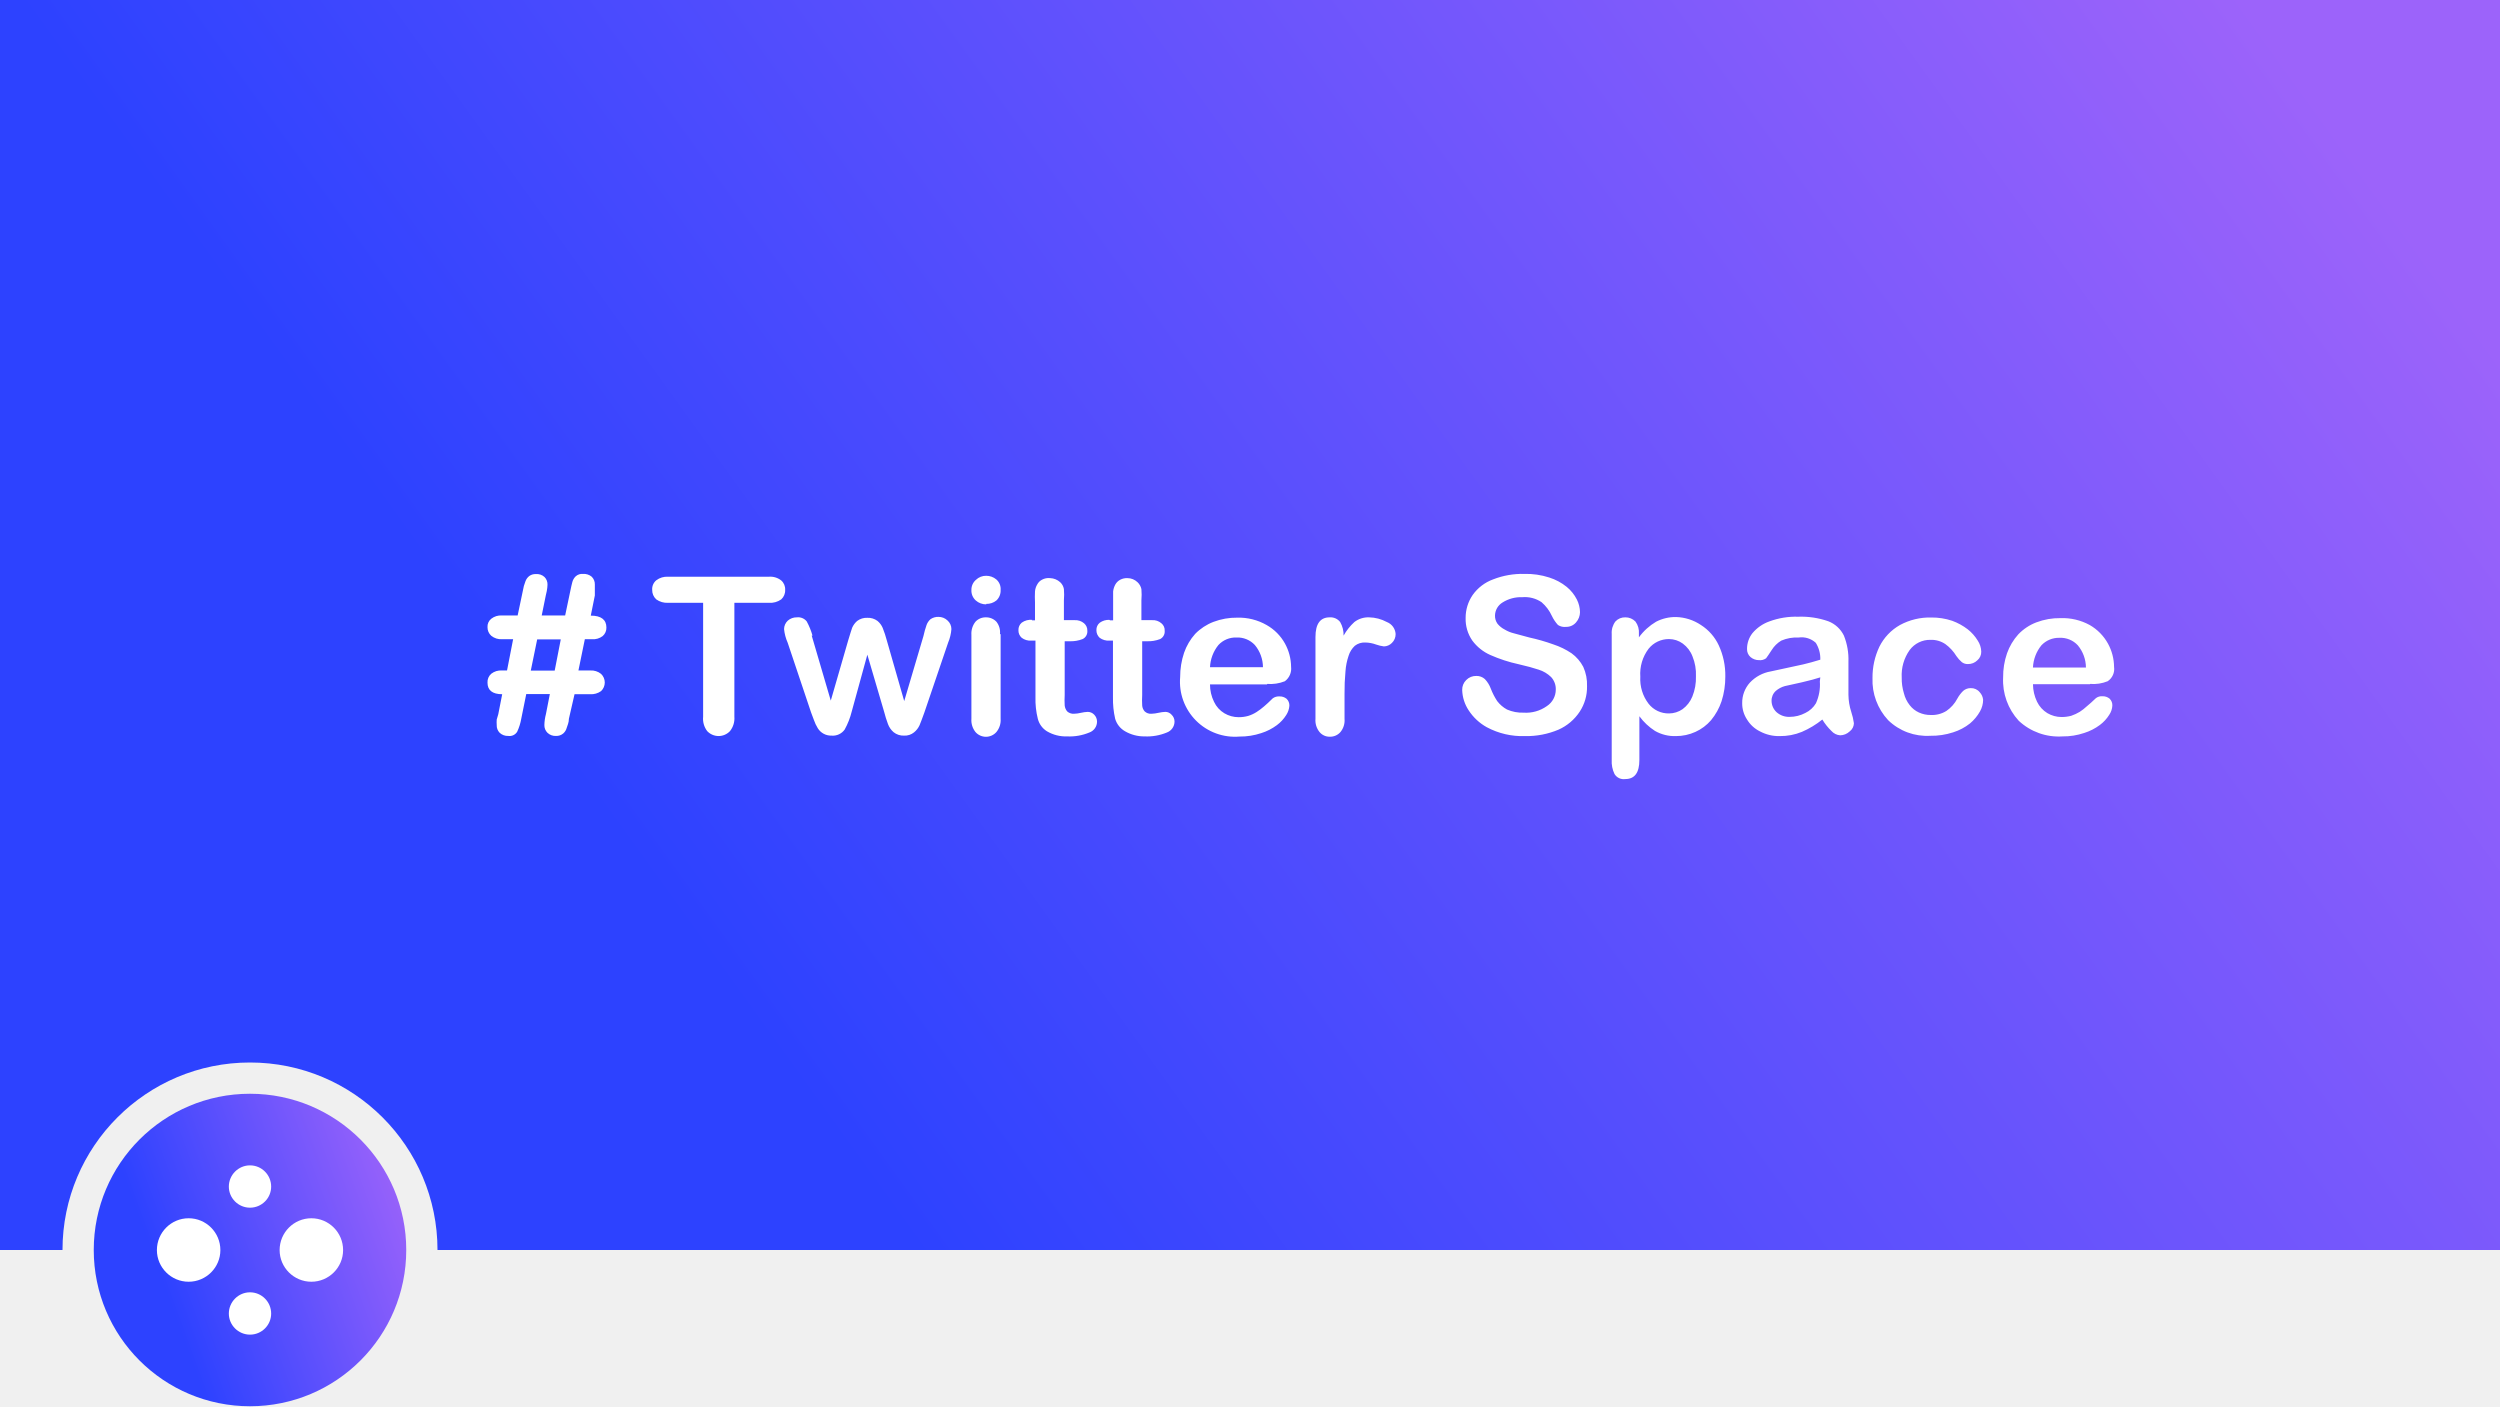
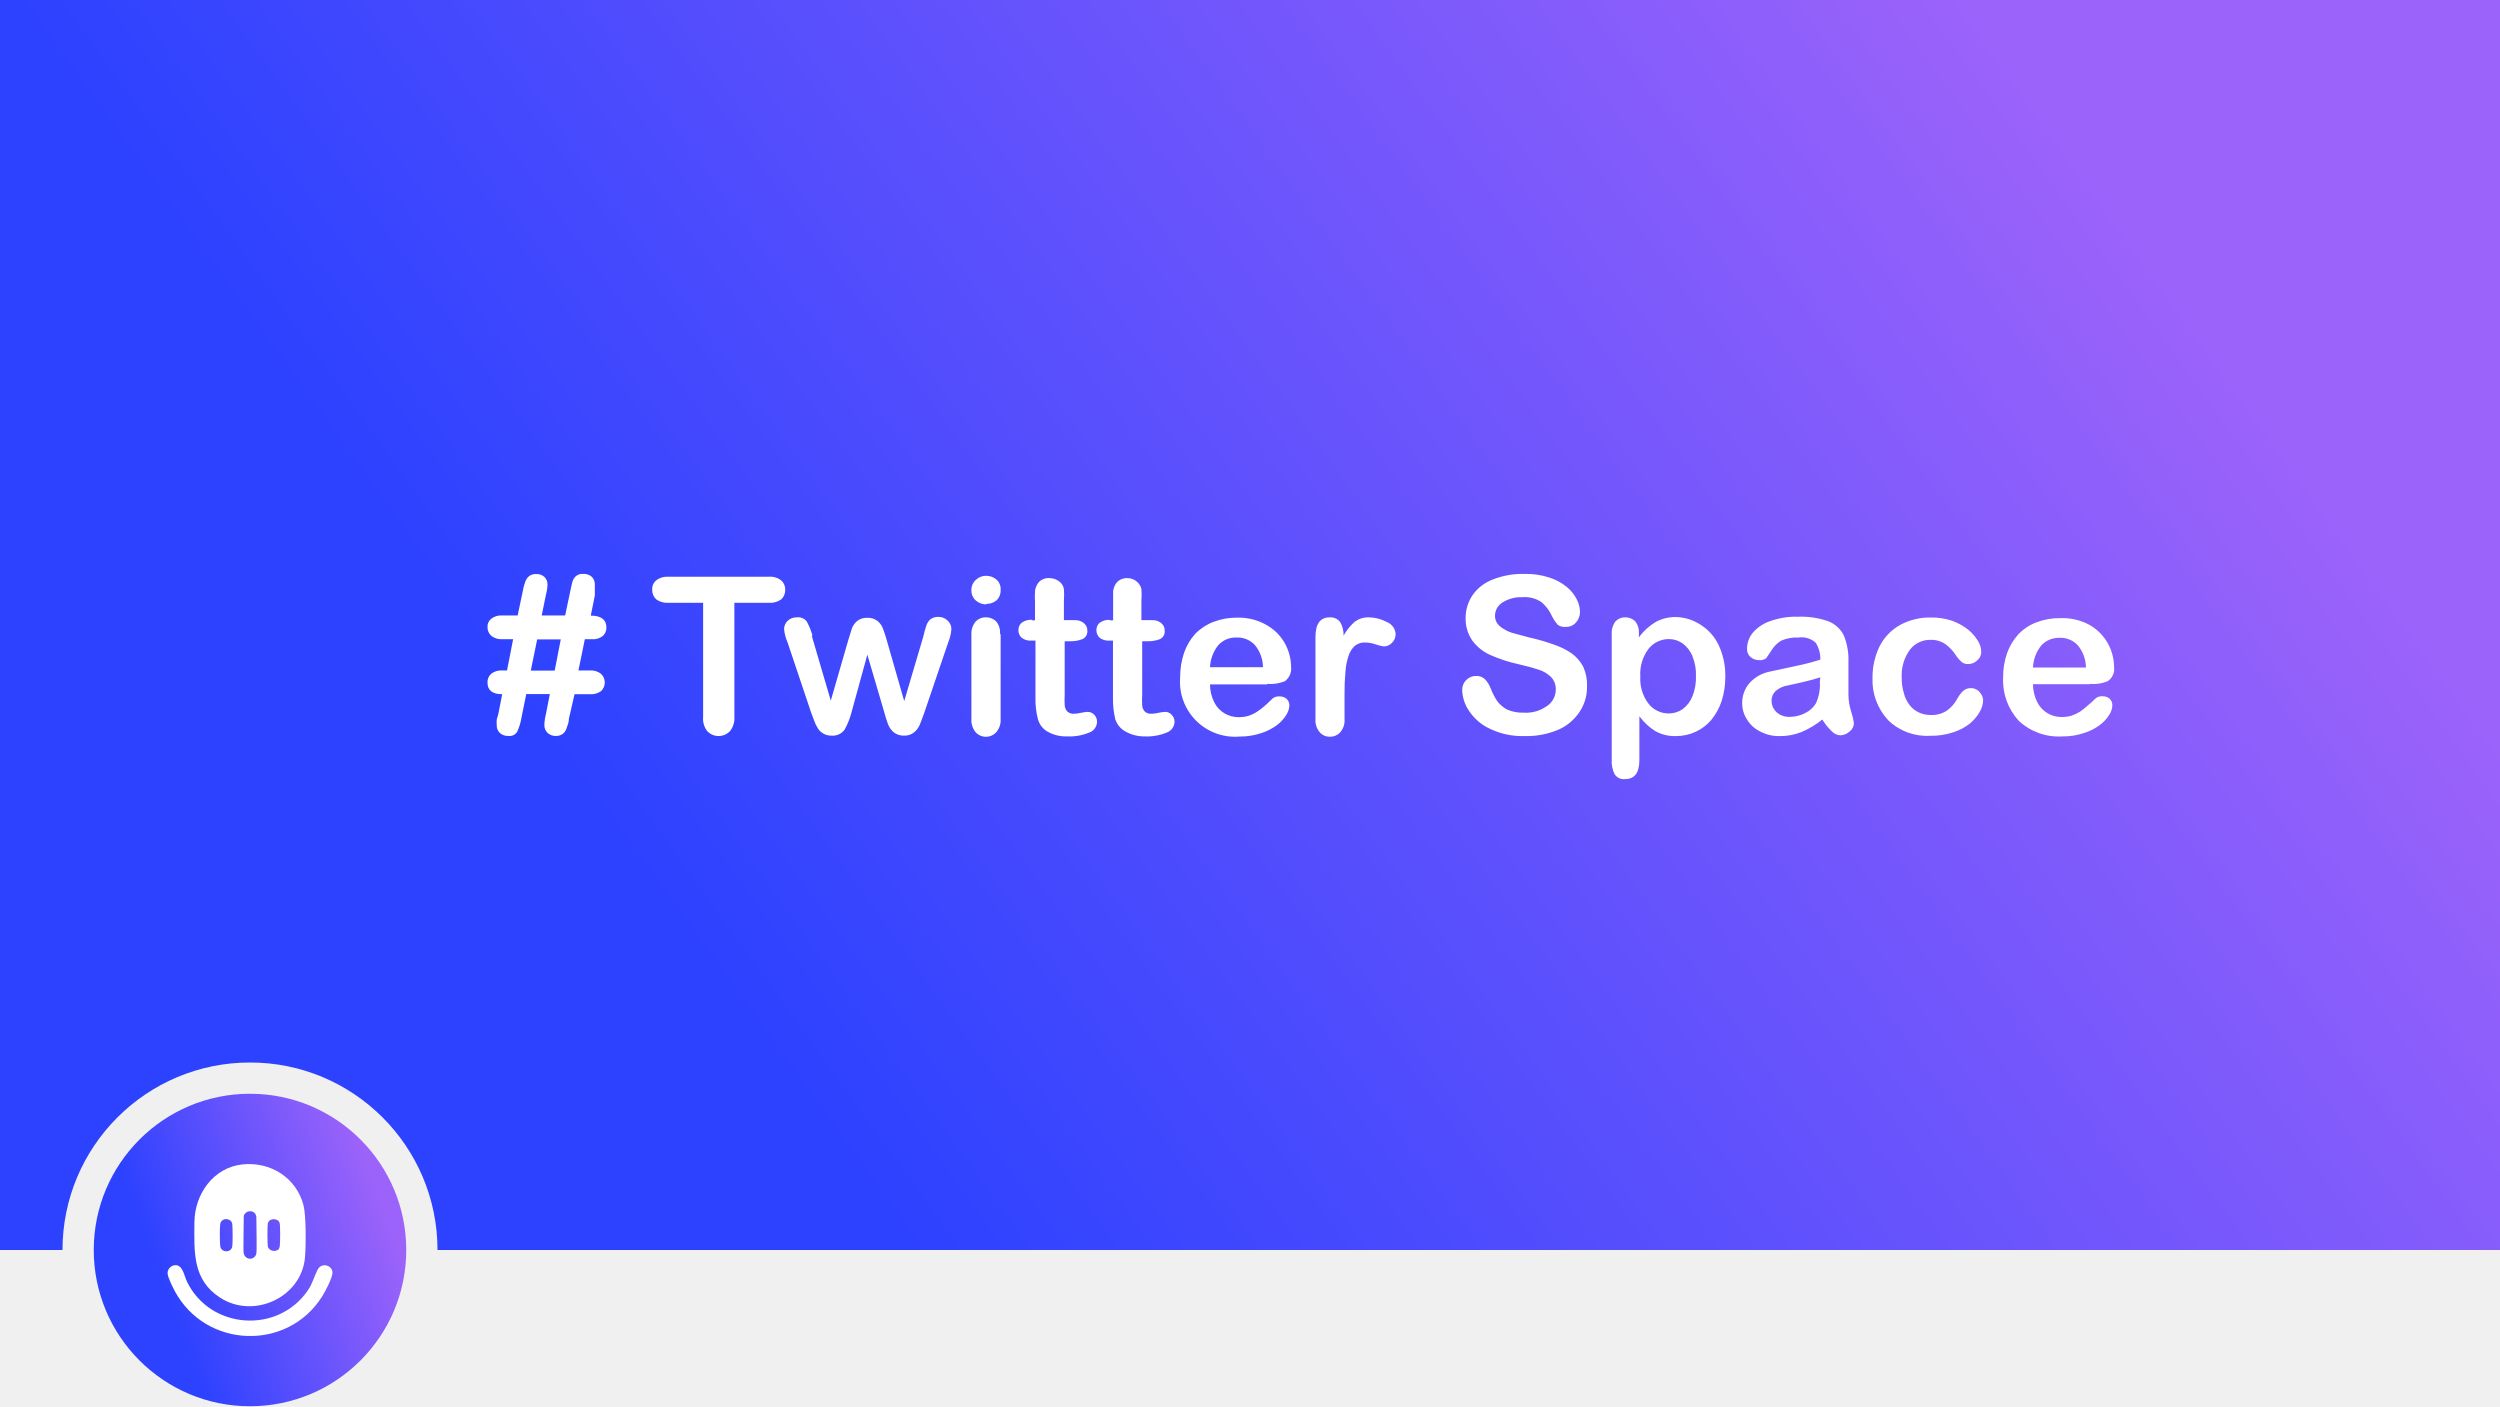
<svg xmlns="http://www.w3.org/2000/svg" viewBox="0 0 16 9">
  <defs>
    <linearGradient id="gradient" gradientTransform="rotate(-20)">
-       <stop offset="-15.05%" stop-color="rgb(45, 66, 255)" />
-       <stop offset="84.96%" stop-color="rgb(156, 99, 250)" />
+       <stop offset="0%" stop-color="rgb(45, 66, 255)" />
+       <stop offset="74.96%" stop-color="rgb(156, 99, 250)" />
    </linearGradient>
  </defs>
  <path fill="url(#gradient)" d="M0,0V8H.4A1.2,1.2,0,0,1,2.8,8H16V0Z" />
  <circle r="1" cx="1.6" cy="8" fill="url(#gradient)" />
  <path fill="white" d="M3.189,4.571l.025-.128c-.063,0-.094-.026-.094-.074a.07.07,0,0,1,.024-.057.1.1,0,0,1,.069-.021h.032l.039-.2H3.213a.1.1,0,0,1-.069-.022.072.072,0,0,1-.024-.055.064.064,0,0,1,.024-.054.1.1,0,0,1,.069-.021h.1l.033-.157a.282.282,0,0,1,.017-.062.074.074,0,0,1,.025-.034.068.068,0,0,1,.042-.012.072.072,0,0,1,.055.019.066.066,0,0,1,.019.05s0,.027-.011.068l-.026.128h.15l.033-.157c.005-.024.009-.043.013-.057a.078.078,0,0,1,.022-.037.062.062,0,0,1,.047-.015.078.078,0,0,1,.055.018.067.067,0,0,1,.02.05.246.246,0,0,1,0,.028l0,.027,0,.015-.026.129c.066,0,.1.026.1.076a.069.069,0,0,1-.024.055.1.1,0,0,1-.069.02H3.743l-.041.2h.076a.1.1,0,0,1,.069.022.076.076,0,0,1,0,.11.108.108,0,0,1-.07.02h-.1L3.641,4.6c0,.025-.01.044-.014.058a.072.072,0,0,1-.022.036.067.067,0,0,1-.047.016.073.073,0,0,1-.054-.02.067.067,0,0,1-.02-.05.3.3,0,0,1,.01-.07l.025-.128H3.368L3.336,4.6a.326.326,0,0,1-.026.083.057.057,0,0,1-.057.027.076.076,0,0,1-.055-.02.066.066,0,0,1-.019-.05.236.236,0,0,1,0-.035Zm.4-.479H3.438l-.041.2H3.55Zm1.332-.234H4.7v.729a.131.131,0,0,1-.028.092.1.1,0,0,1-.146,0A.13.13,0,0,1,4.5,4.587V3.858H4.276A.118.118,0,0,1,4.2,3.836a.08.08,0,0,1-.026-.061A.073.073,0,0,1,4.2,3.714a.113.113,0,0,1,.076-.023h.645A.113.113,0,0,1,5,3.715a.074.074,0,0,1,.025.06A.077.077,0,0,1,5,3.836.121.121,0,0,1,4.921,3.858Zm.274.21.122.416L5.428,4.1c.012-.041.021-.068.026-.083a.123.123,0,0,1,.032-.043.1.1,0,0,1,.065-.02.1.1,0,0,1,.065.02.118.118,0,0,1,.033.044.7.7,0,0,1,.027.082l.111.387.123-.416A.611.611,0,0,1,5.93,4a.09.09,0,0,1,.025-.037.084.084,0,0,1,.051-.015.082.082,0,0,1,.058.023.073.073,0,0,1,.025.055.278.278,0,0,1-.021.087l-.152.447c-.014.038-.024.066-.031.082a.125.125,0,0,1-.035.045.093.093,0,0,1-.064.021.1.1,0,0,1-.067-.022.125.125,0,0,1-.036-.052.791.791,0,0,1-.025-.08l-.107-.364-.1.364a.473.473,0,0,1-.045.115.093.093,0,0,1-.084.039.1.1,0,0,1-.088-.047.262.262,0,0,1-.025-.053l-.018-.048-.15-.447a.283.283,0,0,1-.023-.087.075.075,0,0,1,.024-.054A.085.085,0,0,1,5.1,3.951a.07.07,0,0,1,.063.026A.443.443,0,0,1,5.2,4.068Zm1.117-.2a.1.1,0,0,1-.067-.025.084.084,0,0,1-.028-.067.083.083,0,0,1,.029-.065.092.092,0,0,1,.066-.026.1.1,0,0,1,.064.023.081.081,0,0,1,.028.068.086.086,0,0,1-.027.067A.1.1,0,0,1,6.312,3.865Zm.092.192V4.6a.119.119,0,0,1-.027.085.089.089,0,0,1-.134,0A.122.122,0,0,1,6.217,4.6V4.063a.122.122,0,0,1,.026-.084.088.088,0,0,1,.067-.028.09.09,0,0,1,.067.028A.109.109,0,0,1,6.4,4.057Zm.2-.09h.02V3.855a.641.641,0,0,1,0-.07.1.1,0,0,1,.014-.044.071.071,0,0,1,.031-.031A.088.088,0,0,1,6.721,3.7a.1.1,0,0,1,.064.026.077.077,0,0,1,.024.044.43.43,0,0,1,0,.072v.127h.069a.085.085,0,0,1,.06.02.06.06,0,0,1,.021.048.054.054,0,0,1-.03.053.208.208,0,0,1-.085.014H6.814v.344a.582.582,0,0,0,0,.067.07.07,0,0,0,.016.038.059.059,0,0,0,.044.015.215.215,0,0,0,.044-.006.234.234,0,0,1,.044-.006.057.057,0,0,1,.041.018.063.063,0,0,1,.018.045.074.074,0,0,1-.049.069.331.331,0,0,1-.142.025A.238.238,0,0,1,6.7,4.68.132.132,0,0,1,6.642,4.6a.512.512,0,0,1-.015-.138V4.1H6.6a.091.091,0,0,1-.061-.018.062.062,0,0,1-.021-.049.06.06,0,0,1,.021-.048A.1.1,0,0,1,6.607,3.967Zm.5,0h.02V3.855c0-.029,0-.053,0-.07a.12.12,0,0,1,.014-.044A.077.077,0,0,1,7.17,3.71.09.09,0,0,1,7.216,3.7a.093.093,0,0,1,.064.026.085.085,0,0,1,.025.044.43.43,0,0,1,0,.072v.127h.068a.082.082,0,0,1,.06.02.057.057,0,0,1,.021.048.054.054,0,0,1-.029.053.211.211,0,0,1-.085.014H7.31v.344a.582.582,0,0,0,0,.067.063.063,0,0,0,.016.038.057.057,0,0,0,.044.015.224.224,0,0,0,.044-.006.234.234,0,0,1,.044-.006.053.053,0,0,1,.04.018.06.06,0,0,1,.019.045.075.075,0,0,1-.049.069.331.331,0,0,1-.142.025A.244.244,0,0,1,7.2,4.68.136.136,0,0,1,7.137,4.6a.563.563,0,0,1-.014-.138V4.1H7.1a.094.094,0,0,1-.062-.018.065.065,0,0,1-.021-.049.058.058,0,0,1,.022-.048A.1.1,0,0,1,7.1,3.967Zm1.006.41H7.744a.25.25,0,0,0,.026.112.168.168,0,0,0,.066.073.178.178,0,0,0,.091.025.225.225,0,0,0,.061-.008.22.22,0,0,0,.054-.025.429.429,0,0,0,.048-.036c.014-.012.034-.03.056-.052a.066.066,0,0,1,.042-.012.069.069,0,0,1,.046.015.058.058,0,0,1,.018.045.125.125,0,0,1-.02.059.239.239,0,0,1-.06.065.335.335,0,0,1-.1.051.427.427,0,0,1-.139.022.352.352,0,0,1-.38-.381.484.484,0,0,1,.025-.155.358.358,0,0,1,.071-.121.327.327,0,0,1,.117-.077.417.417,0,0,1,.153-.027A.358.358,0,0,1,8.106,4a.306.306,0,0,1,.118.119.316.316,0,0,1,.039.149.1.1,0,0,1-.04.092A.252.252,0,0,1,8.109,4.377ZM7.744,4.27h.339a.225.225,0,0,0-.052-.142.152.152,0,0,0-.118-.048.15.15,0,0,0-.115.048A.243.243,0,0,0,7.744,4.27Zm.861.171V4.6a.117.117,0,0,1-.026.085.087.087,0,0,1-.068.03.083.083,0,0,1-.066-.03A.119.119,0,0,1,8.419,4.6V4.077c0-.084.03-.126.091-.126a.078.078,0,0,1,.067.03.165.165,0,0,1,.022.087.347.347,0,0,1,.069-.087.145.145,0,0,1,.094-.03.249.249,0,0,1,.114.03.088.088,0,0,1,.056.077.077.077,0,0,1-.024.057.073.073,0,0,1-.051.022.241.241,0,0,1-.05-.012.213.213,0,0,0-.069-.013.1.1,0,0,0-.067.021.146.146,0,0,0-.04.064.392.392,0,0,0-.02.1A1.4,1.4,0,0,0,8.605,4.441Zm1.552-.049a.286.286,0,0,1-.047.163.316.316,0,0,1-.136.115.524.524,0,0,1-.214.041.483.483,0,0,1-.245-.057A.328.328,0,0,1,9.4,4.547a.249.249,0,0,1-.042-.131.086.086,0,0,1,.026-.064.087.087,0,0,1,.065-.026.078.078,0,0,1,.054.02.177.177,0,0,1,.038.061.424.424,0,0,0,.041.08.2.2,0,0,0,.063.054.244.244,0,0,0,.106.02A.23.23,0,0,0,9.9,4.519a.126.126,0,0,0,.057-.105.113.113,0,0,0-.03-.081.2.2,0,0,0-.079-.047c-.033-.011-.076-.023-.129-.035a.938.938,0,0,1-.181-.059A.289.289,0,0,1,9.423,4.1a.242.242,0,0,1-.043-.145.258.258,0,0,1,.045-.147.276.276,0,0,1,.131-.1.513.513,0,0,1,.2-.035.476.476,0,0,1,.159.023.341.341,0,0,1,.112.06.252.252,0,0,1,.065.081.186.186,0,0,1,.02.081.1.1,0,0,1-.025.065.081.081,0,0,1-.064.029A.077.077,0,0,1,9.971,4a.239.239,0,0,1-.039-.058.257.257,0,0,0-.066-.088.191.191,0,0,0-.123-.032.22.22,0,0,0-.127.034.1.1,0,0,0-.048.083.086.086,0,0,0,.016.053.144.144,0,0,0,.046.037.209.209,0,0,0,.058.024l.1.027a1.226,1.226,0,0,1,.153.044.472.472,0,0,1,.117.057.251.251,0,0,1,.075.087A.275.275,0,0,1,10.157,4.392Zm.332-.336v.023a.37.37,0,0,1,.11-.1.269.269,0,0,1,.128-.03A.3.3,0,0,1,10.886,4a.309.309,0,0,1,.114.13.457.457,0,0,1,.042.2.508.508,0,0,1-.024.158.38.38,0,0,1-.067.121.289.289,0,0,1-.1.075.3.3,0,0,1-.125.027.254.254,0,0,1-.134-.033.376.376,0,0,1-.1-.094v.28c0,.081-.03.122-.09.122a.069.069,0,0,1-.069-.032.183.183,0,0,1-.018-.091V4.057a.118.118,0,0,1,.024-.08.083.083,0,0,1,.063-.026.088.088,0,0,1,.065.027A.116.116,0,0,1,10.489,4.056Zm.365.272a.3.3,0,0,0-.022-.127.181.181,0,0,0-.062-.082.15.15,0,0,0-.088-.029.166.166,0,0,0-.131.062.266.266,0,0,0-.053.179.259.259,0,0,0,.053.173.162.162,0,0,0,.131.062.153.153,0,0,0,.086-.027.188.188,0,0,0,.063-.081A.318.318,0,0,0,10.854,4.328Zm.809.277a.563.563,0,0,1-.131.079.363.363,0,0,1-.142.027.255.255,0,0,1-.126-.03.2.2,0,0,1-.083-.076A.187.187,0,0,1,11.15,4.5a.192.192,0,0,1,.049-.131.239.239,0,0,1,.134-.072l.088-.019.12-.026c.034-.008.07-.018.109-.03a.191.191,0,0,0-.029-.108.134.134,0,0,0-.109-.034A.252.252,0,0,0,11.4,4.1a.183.183,0,0,0-.061.06c-.017.026-.029.044-.036.053a.065.065,0,0,1-.045.012.083.083,0,0,1-.055-.02.066.066,0,0,1-.022-.052.163.163,0,0,1,.034-.1.251.251,0,0,1,.109-.076.488.488,0,0,1,.184-.03.526.526,0,0,1,.193.029.185.185,0,0,1,.1.092.41.41,0,0,1,.029.167c0,.044,0,.081,0,.111s0,.065,0,.1a.366.366,0,0,0,.018.11.392.392,0,0,1,.017.073.067.067,0,0,1-.027.052.09.09,0,0,1-.061.025.082.082,0,0,1-.056-.028A.358.358,0,0,1,11.663,4.605Zm-.013-.27c-.027.009-.067.02-.119.032l-.108.024a.149.149,0,0,0-.058.031.083.083,0,0,0-.027.064.1.1,0,0,0,.032.072.12.12,0,0,0,.084.03.215.215,0,0,0,.1-.025.159.159,0,0,0,.068-.062.288.288,0,0,0,.025-.14Zm1.042.144a.153.153,0,0,1-.02.074.279.279,0,0,1-.064.077.334.334,0,0,1-.108.057.443.443,0,0,1-.146.022.356.356,0,0,1-.27-.1.375.375,0,0,1-.1-.27.457.457,0,0,1,.044-.2A.326.326,0,0,1,12.16,4a.4.4,0,0,1,.2-.048.409.409,0,0,1,.134.021.373.373,0,0,1,.1.055.273.273,0,0,1,.063.071.134.134,0,0,1,.023.071.07.07,0,0,1-.025.056.083.083,0,0,1-.06.024.061.061,0,0,1-.039-.012.2.2,0,0,1-.035-.039.268.268,0,0,0-.071-.077.159.159,0,0,0-.095-.027.162.162,0,0,0-.133.065.278.278,0,0,0-.051.177.322.322,0,0,0,.014.1.2.2,0,0,0,.037.076.158.158,0,0,0,.059.047.179.179,0,0,0,.076.016.175.175,0,0,0,.1-.026.219.219,0,0,0,.07-.079.208.208,0,0,1,.037-.049.072.072,0,0,1,.049-.018.07.07,0,0,1,.057.026A.082.082,0,0,1,12.692,4.479Zm.684-.1h-.365a.264.264,0,0,0,.026.112.174.174,0,0,0,.066.073.18.18,0,0,0,.091.025.239.239,0,0,0,.062-.008.287.287,0,0,0,.054-.025.333.333,0,0,0,.046-.036c.015-.012.035-.03.058-.052a.061.061,0,0,1,.041-.012.069.069,0,0,1,.046.015.058.058,0,0,1,.018.045.115.115,0,0,1-.02.059.239.239,0,0,1-.06.065.335.335,0,0,1-.1.051.422.422,0,0,1-.139.022.374.374,0,0,1-.28-.1.381.381,0,0,1-.1-.277.458.458,0,0,1,.025-.155.36.36,0,0,1,.072-.121.315.315,0,0,1,.116-.077.418.418,0,0,1,.154-.027A.363.363,0,0,1,13.374,4a.31.31,0,0,1,.117.119.316.316,0,0,1,.039.149.094.094,0,0,1-.041.092A.244.244,0,0,1,13.376,4.377Zm-.365-.107h.339a.225.225,0,0,0-.052-.142.15.15,0,0,0-.118-.048.153.153,0,0,0-.115.048A.243.243,0,0,0,13.011,4.27Z" />
-   <svg viewBox="0 0 24 24" x="0.95" y="7.35" width="1.3" height="1.3">
-     <path fill="white" d="M14.5 4.51C14.5 5.88 13.382 7 12 7c-1.373 0-2.5-1.118-2.5-2.49C9.5 3.126 10.627 2 12 2c1.382 0 2.5 1.127 2.5 2.51zm0 15c0 1.37-1.118 2.49-2.5 2.49-1.373 0-2.5-1.118-2.5-2.49C9.5 18.126 10.627 17 12 17c1.382 0 2.5 1.127 2.5 2.51zm8.5-7.5c0 2.058-1.682 3.74-3.75 3.74s-3.75-1.682-3.75-3.74c0-2.078 1.682-3.76 3.75-3.76S23 9.932 23 12.01zm-14.5 0c0 2.058-1.682 3.74-3.75 3.74S1 14.068 1 12.01c0-2.078 1.682-3.76 3.75-3.76S8.5 9.932 8.5 12.01z" />
+   <svg viewBox="0 0 68 68" x="1.05" y="7.45" width="1.1" height="1.1">
+     <path fill="white" d="M4.28,50.32c12.24,22.65,44.57,23.86,58.29,2.01,1.19-1.89,4.02-7.25,4.06-9.33.07-2.93-4.33-4.32-5.92-1.15-1.42,2.82-1.88,5.28-3.85,8.16-11.91,17.36-38.69,15.4-47.82-3.55-1.08-2.24-1.61-6.7-4.77-6.45-1.64.13-3.05,1.74-2.86,3.41.19,1.62,2.03,5.35,2.87,6.9Z" />
+     <path fill="white" d="M55.15,16.22C52.29,5.37,42.06-1.04,31.01.14,19.47,1.36,12.07,11.97,12.01,23.07c-.06,11.77-.83,22.76,10.28,29.86,13.32,8.51,32.11-.24,33.47-16.03.39-4.57.48-16.53-.61-20.69ZM26.94,32.78c-.54,2.4-4.39,2.34-4.72-.4-.2-1.67-.23-7.23.02-8.83.11-.69.86-1.49,1.51-1.66,1.46-.38,3.05.29,3.24,1.87.17,1.42.22,7.8-.05,9.02ZM36.49,35.53c-.7,2.47-4.25,2.71-4.98-.21-.24-1.45.02-9.99.02-14.72.14-.9,1.07-1.73,1.97-1.89,1.55-.27,2.74.57,3.01,2.1,0,4.33.28,13.34-.02,14.72ZM45.8,32.38c-.05.41-.26,1.1-.53,1.4-1.25,1.02-3.5.73-4.19-1-.22-.98-.23-8.19-.04-9.23.43-2.36,4.24-2.22,4.7-.19.28,1.25.22,7.56.05,9.02Z" />
  </svg>
</svg>
